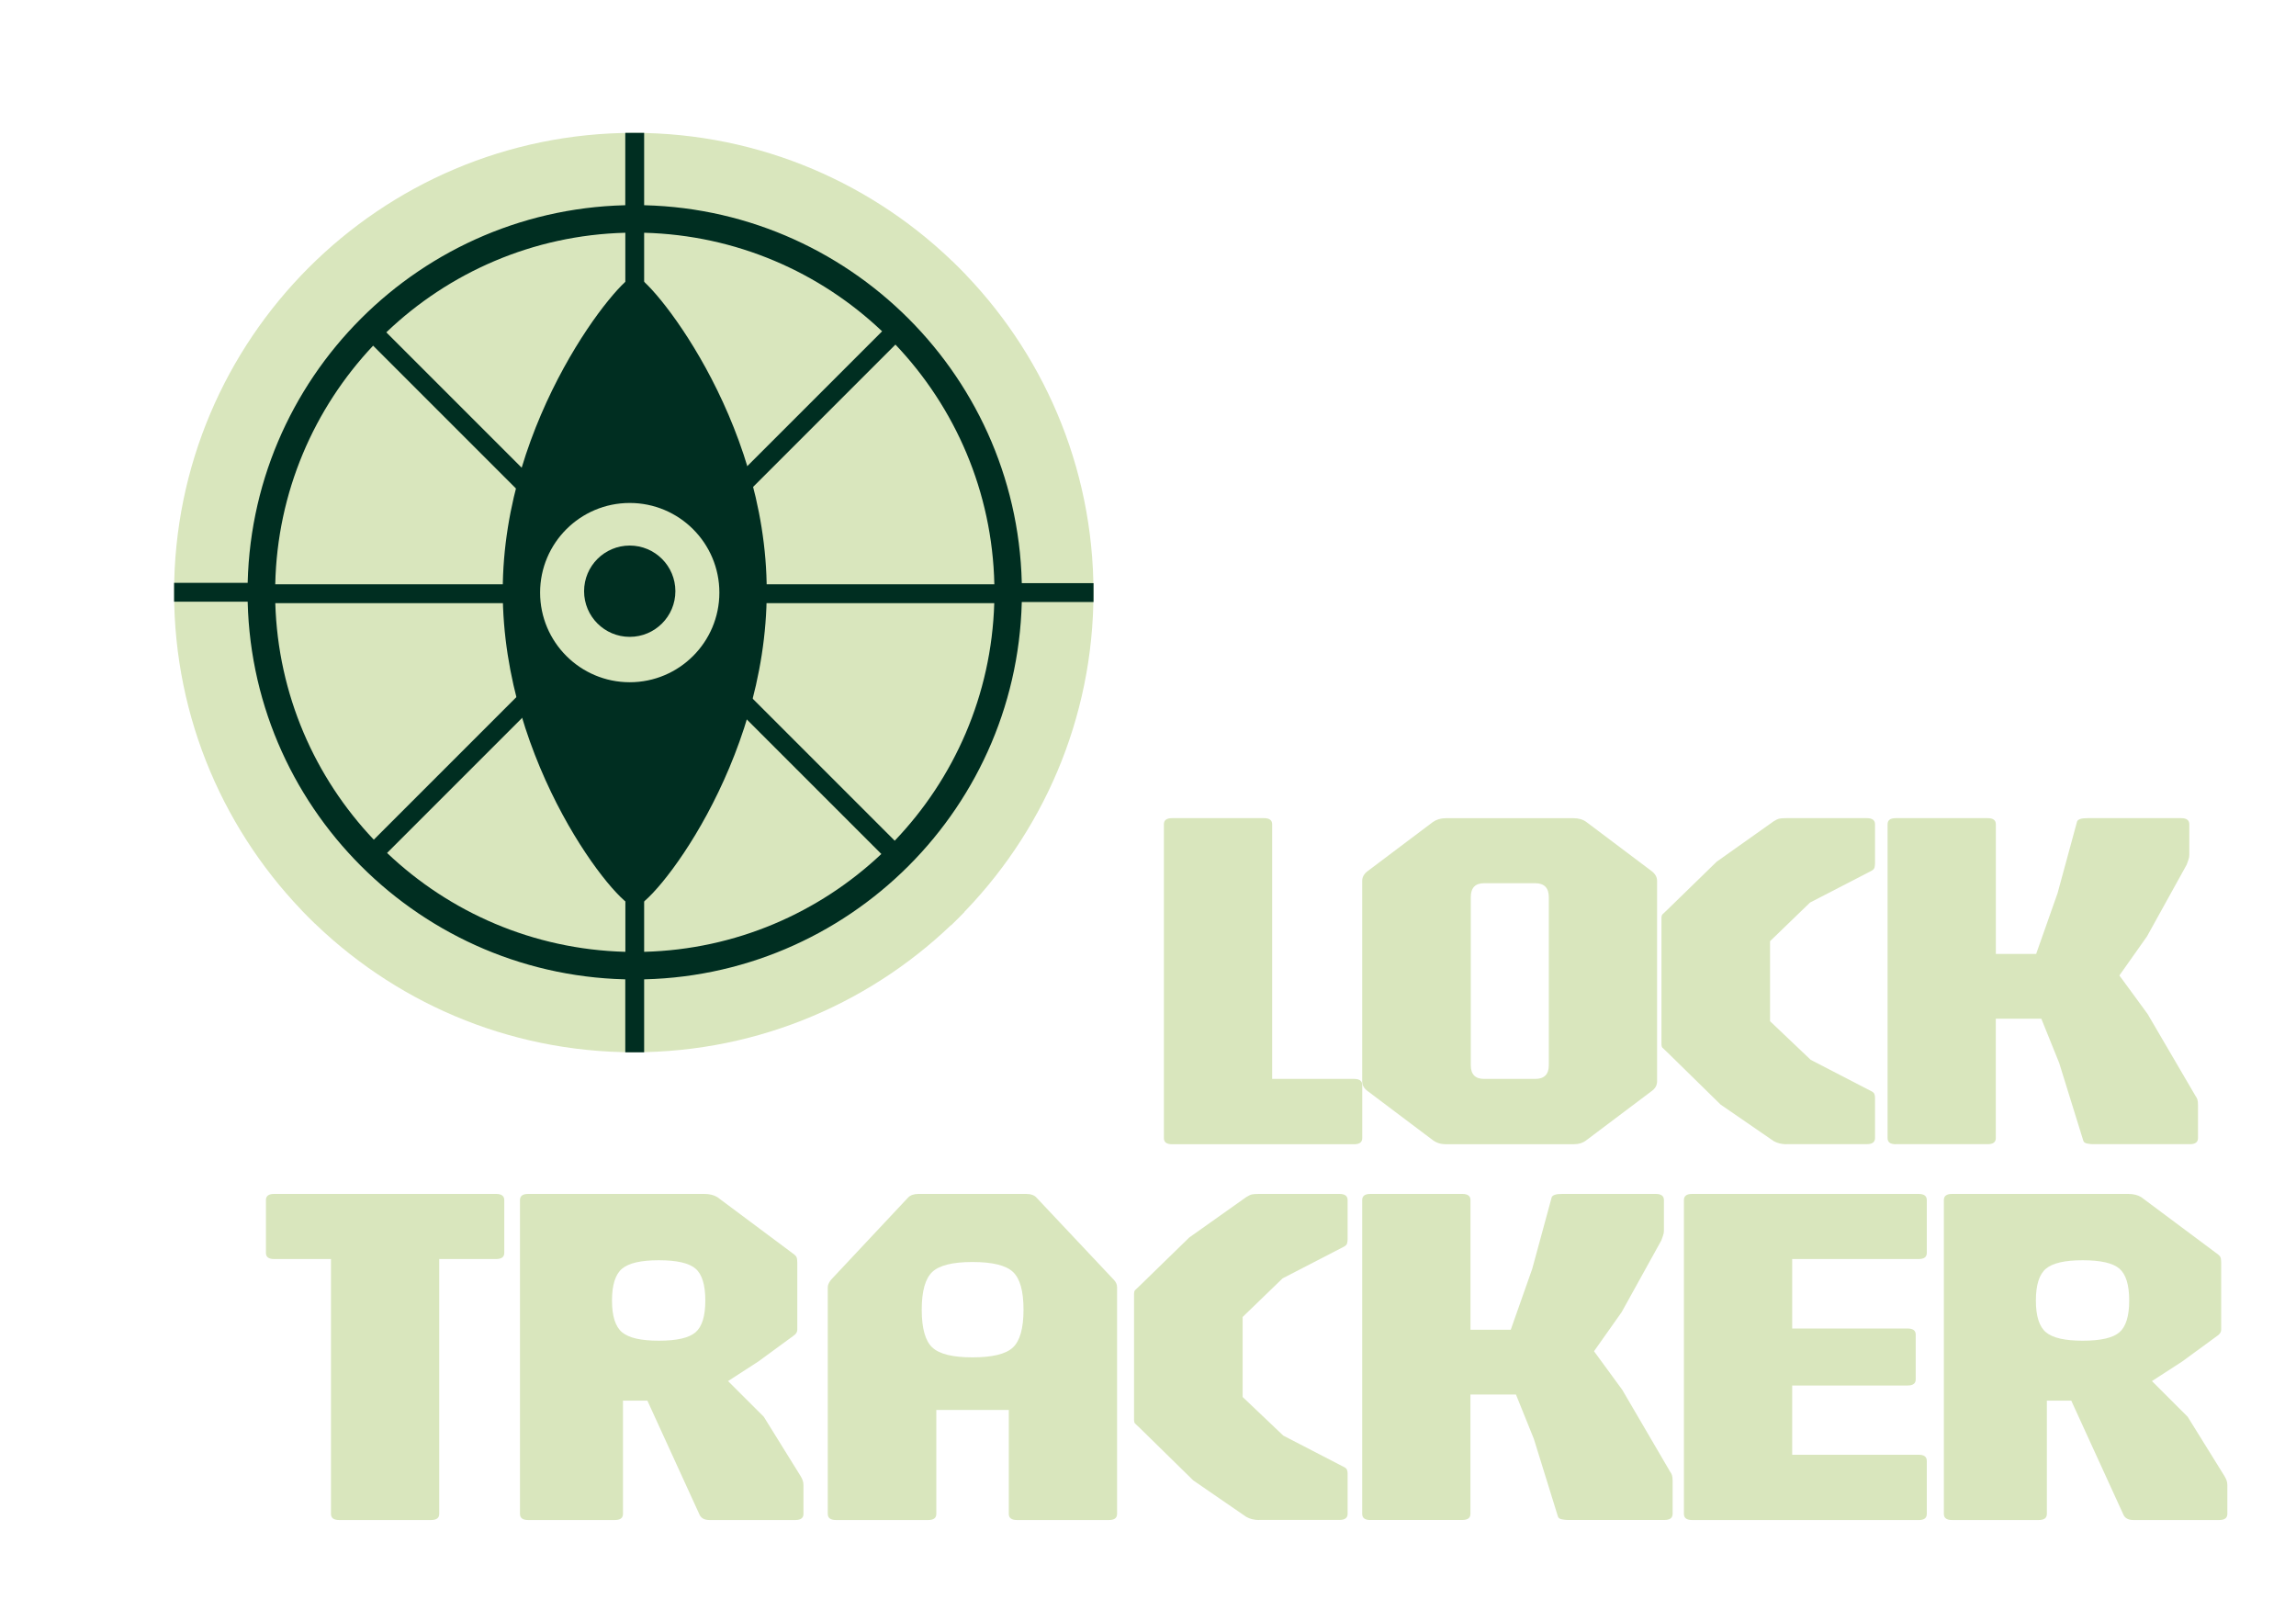
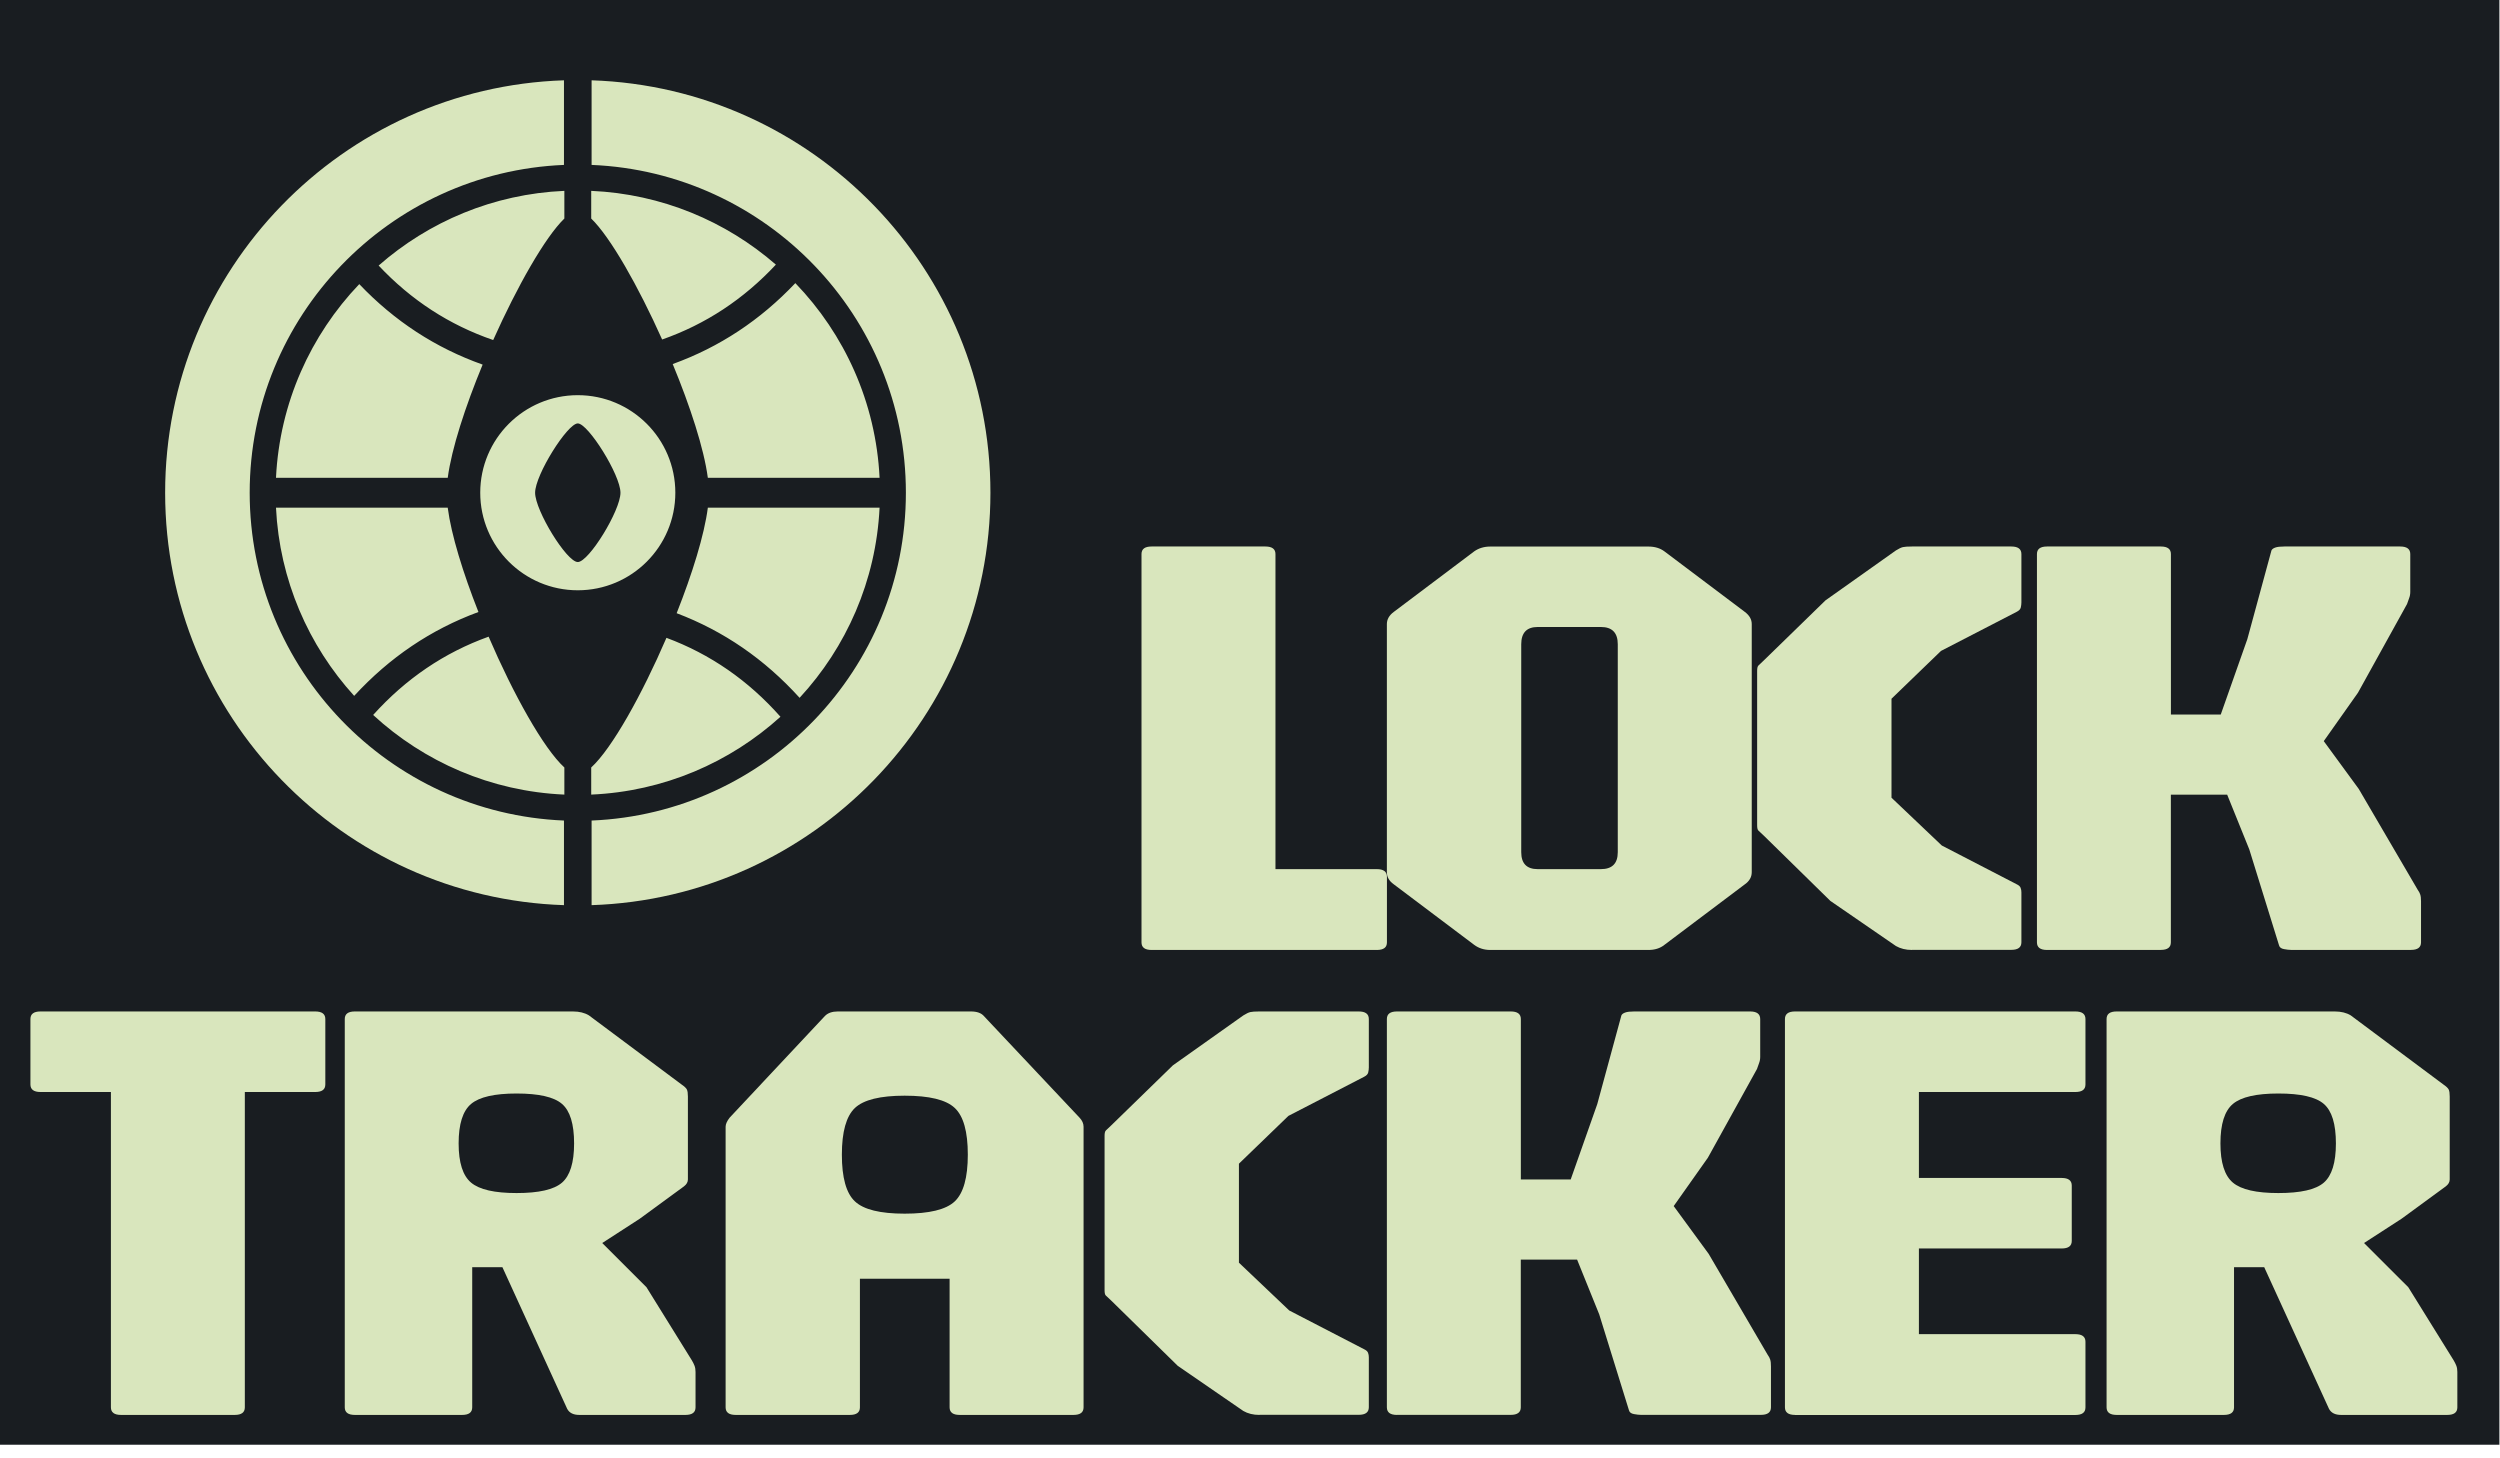
- <svg xmlns="http://www.w3.org/2000/svg" width="100%" height="100%" viewBox="0 0 51 36" version="1.1" xml:space="preserve" style="fill-rule:evenodd;clip-rule:evenodd;stroke-linejoin:round;stroke-miterlimit:2;">
-   <rect id="Artboard1" x="0" y="0" width="50.293" height="35.14" style="fill:none;" />
-   <g>
-     <path d="M3.867,13.162c0,-5.636 4.575,-10.211 10.211,-10.211c5.636,0 10.211,4.575 10.211,10.211c0,5.636 -4.575,10.211 -10.211,10.211c-5.636,0 -10.211,-4.575 -10.211,-10.211Z" style="fill:#d9e6bd;" />
-     <path d="M3.867,12.946l1.685,0l0,0.419l-1.685,0l0,-0.419Z" style="fill:#002e21;" />
-     <rect x="13.889" y="2.951" width="0.419" height="1.685" style="fill:#002e21;" />
-     <path d="M7.023,5.8l1.191,1.191l-0.296,0.296l-1.191,-1.191l0.296,-0.296Z" style="fill:#d9e6bd;" />
-     <path d="M20.228,19.066l1.191,1.191l-0.296,0.296l-1.191,-1.191l0.296,-0.296Z" style="fill:#d9e6bd;" />
-     <path d="M8.193,19.326l-1.191,1.191l-0.296,-0.296l1.191,-1.191l0.296,0.296Z" style="fill:#d9e6bd;" />
-     <path d="M21.448,6.101l-1.191,1.191l-0.296,-0.296l1.191,-1.191l0.296,0.296Z" style="fill:#d9e6bd;" />
-     <rect x="13.889" y="21.689" width="0.419" height="1.685" style="fill:#002e21;" />
-     <path d="M22.658,12.953l1.632,0l0,0.419l-1.632,0l0,-0.419Z" style="fill:#002e21;" />
-     <path d="M5.499,13.156c0,-4.746 3.853,-8.6 8.6,-8.6c4.746,0 8.6,3.853 8.6,8.6c0,4.746 -3.853,8.6 -8.6,8.6c-4.746,0 -8.6,-3.853 -8.6,-8.6Zm8.391,-7.986c-2.057,0.053 -3.921,0.885 -5.309,2.212l5.309,5.309l0,-7.521Zm0.418,15.972c2.037,-0.052 3.886,-0.869 5.269,-2.173l-5.269,-5.269l0,7.443Zm5.286,-13.783c-1.385,-1.314 -3.24,-2.136 -5.286,-2.189l-0,7.475l5.286,-5.286Zm-10.996,11.587c1.386,1.318 3.244,2.143 5.293,2.196l0,-7.489l-5.293,5.293Zm5.999,-5.549l5.277,5.277c1.32,-1.381 2.15,-3.233 2.211,-5.277l-7.488,-0Zm7.49,-0.418c-0.045,-2.061 -0.872,-3.932 -2.197,-5.325l-5.325,5.325l7.522,0Zm-8.498,-0l-5.301,-5.301c-1.311,1.391 -2.13,3.251 -2.174,5.301l7.475,-0Zm-7.474,0.418c0.06,2.033 0.881,3.876 2.188,5.254l5.254,-5.254l-7.442,-0Z" style="fill:#002e21;" />
-     <path d="M11.167,13.132c0,-3.87 2.633,-7.012 2.932,-7.012c0.299,0 2.932,3.142 2.932,7.012c-0,3.87 -2.56,7.012 -2.932,7.012c-0.372,0 -2.932,-3.142 -2.932,-7.012Z" style="fill:#002e21;" />
-     <path d="M11.997,13.163c0,-1.099 0.892,-1.991 1.991,-1.991c1.099,0 1.991,0.892 1.991,1.991c0,1.099 -0.892,1.991 -1.991,1.991c-1.099,0 -1.991,-0.892 -1.991,-1.991Z" style="fill:#d9e6bd;" />
-     <path d="M12.974,13.132c0,-0.56 0.454,-1.014 1.014,-1.014c0.56,0 1.014,0.454 1.014,1.014c0,0.56 -0.454,1.014 -1.014,1.014c-0.56,0 -1.014,-0.454 -1.014,-1.014Z" style="fill:#002e21;" />
-   </g>
-   <g>
-     <path d="M26.034,25.416c-0.12,0 -0.181,-0.045 -0.181,-0.136l0,-6.971c0,-0.091 0.06,-0.136 0.181,-0.136l2.043,0c0.12,0 0.181,0.045 0.181,0.136l0,5.656l1.82,0c0.12,0 0.181,0.045 0.181,0.136l0,1.179c0,0.091 -0.06,0.136 -0.181,0.136l-4.044,0Z" style="fill:#d9e6bd;fill-rule:nonzero;" />
-     <path d="M32.114,25.416c-0.111,0 -0.207,-0.031 -0.289,-0.092l-1.444,-1.087c-0.082,-0.058 -0.123,-0.13 -0.123,-0.217l0,-4.455c0,-0.083 0.041,-0.156 0.123,-0.217l1.444,-1.087c0.082,-0.058 0.178,-0.087 0.289,-0.087l2.838,0c0.116,0 0.212,0.029 0.289,0.087l1.444,1.087c0.082,0.062 0.123,0.134 0.123,0.217l0,4.455c0,0.087 -0.041,0.159 -0.123,0.217l-1.444,1.087c-0.077,0.062 -0.173,0.092 -0.289,0.092l-2.838,0Zm0.852,-1.451l1.134,0c0.202,0 0.303,-0.101 0.303,-0.304l0,-3.733c0,-0.206 -0.101,-0.31 -0.303,-0.31l-1.134,0c-0.197,0 -0.296,0.103 -0.296,0.31l0,3.733c0,0.203 0.099,0.304 0.296,0.304Z" style="fill:#d9e6bd;fill-rule:nonzero;" />
-     <path d="M39.685,25.416c-0.111,0 -0.207,-0.024 -0.289,-0.071l-1.177,-0.81l-1.191,-1.168c-0.053,-0.051 -0.087,-0.082 -0.101,-0.095c-0.014,-0.013 -0.022,-0.044 -0.022,-0.095l0,-2.771c0,-0.051 0.008,-0.083 0.025,-0.098c0.017,-0.014 0.049,-0.045 0.097,-0.092l1.105,-1.076l1.264,-0.896c0.053,-0.033 0.095,-0.053 0.126,-0.06c0.031,-0.007 0.085,-0.011 0.162,-0.011l1.784,0c0.12,0 0.181,0.045 0.181,0.136l0,0.869c0,0.029 -0.004,0.059 -0.011,0.09c-0.007,0.031 -0.032,0.057 -0.076,0.079l-1.357,0.701l-0.888,0.858l0,1.777l0.903,0.858l1.343,0.695c0.039,0.018 0.063,0.04 0.072,0.065c0.01,0.025 0.014,0.053 0.014,0.081l0,0.896c0,0.091 -0.06,0.136 -0.181,0.136l-1.784,0Z" style="fill:#d9e6bd;fill-rule:nonzero;" />
-     <path d="M42.109,25.416c-0.12,0 -0.181,-0.045 -0.181,-0.136l0,-6.971c0,-0.091 0.06,-0.136 0.181,-0.136l2.043,0c0.12,0 0.181,0.045 0.181,0.136l0,2.88l0.895,0l0.477,-1.353l0.433,-1.592c0.01,-0.022 0.032,-0.039 0.069,-0.052c0.036,-0.013 0.09,-0.019 0.162,-0.019l2.08,0c0.12,0 0.181,0.045 0.181,0.136l0,0.679c0,0.04 -0.007,0.079 -0.022,0.117c-0.014,0.038 -0.026,0.072 -0.036,0.101l-0.881,1.592l-0.614,0.869l0.628,0.858l1.061,1.815c0.019,0.025 0.034,0.053 0.043,0.081c0.01,0.029 0.014,0.071 0.014,0.125l0,0.733c0,0.091 -0.06,0.136 -0.181,0.136l-2.152,0c-0.034,0 -0.076,-0.005 -0.126,-0.014c-0.051,-0.009 -0.081,-0.032 -0.09,-0.068l-0.534,-1.722l-0.397,-0.983l-1.011,0l0,2.651c0,0.091 -0.06,0.136 -0.181,0.136l-2.043,0Z" style="fill:#d9e6bd;fill-rule:nonzero;" />
-     <path d="M7.533,33.763c-0.12,0 -0.181,-0.045 -0.181,-0.136l0,-5.661l-1.264,0c-0.12,0 -0.181,-0.045 -0.181,-0.136l0,-1.174c0,-0.091 0.06,-0.136 0.181,-0.136l4.932,0c0.12,0 0.181,0.045 0.181,0.136l0,1.174c0,0.091 -0.06,0.136 -0.181,0.136l-1.264,0l0,5.661c0,0.091 -0.06,0.136 -0.181,0.136l-2.043,0Z" style="fill:#d9e6bd;fill-rule:nonzero;" />
-     <path d="M11.731,33.763c-0.12,0 -0.181,-0.045 -0.181,-0.136l0,-6.971c0,-0.091 0.06,-0.136 0.181,-0.136l3.914,0c0.116,0 0.212,0.024 0.289,0.071l1.661,1.239c0.053,0.036 0.085,0.067 0.097,0.092c0.012,0.025 0.018,0.067 0.018,0.125l0,1.489c0,0.047 -0.024,0.089 -0.072,0.125l-0.794,0.581l-0.672,0.435l0.794,0.793l0.816,1.315c0.019,0.033 0.035,0.064 0.047,0.095c0.012,0.031 0.018,0.068 0.018,0.111l0,0.636c0,0.091 -0.06,0.136 -0.181,0.136l-1.906,0c-0.106,0 -0.178,-0.036 -0.217,-0.109l-1.163,-2.543l-0.542,0l0,2.516c0,0.091 -0.06,0.136 -0.181,0.136l-1.928,0Zm2.903,-3.983c0.4,0 0.672,-0.062 0.816,-0.187c0.144,-0.125 0.217,-0.359 0.217,-0.704c0,-0.348 -0.072,-0.584 -0.217,-0.709c-0.144,-0.125 -0.416,-0.187 -0.816,-0.187c-0.395,0 -0.667,0.062 -0.816,0.187c-0.149,0.125 -0.224,0.361 -0.224,0.709c0,0.344 0.075,0.579 0.224,0.704c0.149,0.125 0.421,0.187 0.816,0.187Z" style="fill:#d9e6bd;fill-rule:nonzero;" />
-     <path d="M18.568,33.763c-0.12,0 -0.181,-0.045 -0.181,-0.136l0,-5.037c0,-0.047 0.024,-0.101 0.072,-0.163l1.711,-1.826c0.053,-0.054 0.13,-0.081 0.231,-0.081l2.39,0c0.106,0 0.183,0.027 0.231,0.081l1.719,1.826c0.048,0.051 0.072,0.105 0.072,0.163l0,5.037c0,0.091 -0.06,0.136 -0.181,0.136l-2.043,0c-0.12,0 -0.181,-0.045 -0.181,-0.136l0,-2.309l-1.61,0l0,2.309c0,0.091 -0.06,0.136 -0.181,0.136l-2.051,0Zm3.033,-3.613c0.443,0 0.743,-0.073 0.899,-0.22c0.156,-0.147 0.235,-0.427 0.235,-0.839c0,-0.413 -0.078,-0.693 -0.235,-0.839c-0.156,-0.147 -0.456,-0.22 -0.899,-0.22c-0.438,0 -0.735,0.073 -0.892,0.22c-0.156,0.147 -0.235,0.427 -0.235,0.839c0,0.413 0.078,0.693 0.235,0.839c0.156,0.147 0.454,0.22 0.892,0.22Z" style="fill:#d9e6bd;fill-rule:nonzero;" />
-     <path d="M27.97,33.763c-0.111,0 -0.207,-0.024 -0.289,-0.071l-1.177,-0.81l-1.191,-1.168c-0.053,-0.051 -0.087,-0.082 -0.101,-0.095c-0.014,-0.013 -0.022,-0.044 -0.022,-0.095l0,-2.771c0,-0.051 0.008,-0.083 0.025,-0.098c0.017,-0.014 0.049,-0.045 0.097,-0.092l1.105,-1.076l1.264,-0.896c0.053,-0.033 0.095,-0.053 0.126,-0.06c0.031,-0.007 0.085,-0.011 0.162,-0.011l1.784,0c0.12,0 0.181,0.045 0.181,0.136l0,0.869c0,0.029 -0.004,0.059 -0.011,0.09c-0.007,0.031 -0.032,0.057 -0.076,0.079l-1.357,0.701l-0.888,0.858l0,1.777l0.903,0.858l1.343,0.695c0.039,0.018 0.063,0.04 0.072,0.065c0.01,0.025 0.014,0.053 0.014,0.081l0,0.896c0,0.091 -0.06,0.136 -0.181,0.136l-1.784,0Z" style="fill:#d9e6bd;fill-rule:nonzero;" />
-     <path d="M30.439,33.763c-0.12,0 -0.181,-0.045 -0.181,-0.136l0,-6.971c0,-0.091 0.06,-0.136 0.181,-0.136l2.043,0c0.12,0 0.181,0.045 0.181,0.136l0,2.88l0.895,0l0.477,-1.353l0.433,-1.592c0.01,-0.022 0.032,-0.039 0.069,-0.052c0.036,-0.013 0.09,-0.019 0.162,-0.019l2.08,0c0.12,0 0.181,0.045 0.181,0.136l0,0.679c0,0.04 -0.007,0.079 -0.022,0.117c-0.014,0.038 -0.026,0.072 -0.036,0.101l-0.881,1.592l-0.614,0.869l0.628,0.858l1.061,1.815c0.019,0.025 0.034,0.053 0.043,0.081c0.01,0.029 0.014,0.071 0.014,0.125l0,0.733c0,0.091 -0.06,0.136 -0.181,0.136l-2.152,0c-0.034,0 -0.076,-0.005 -0.126,-0.014c-0.051,-0.009 -0.081,-0.032 -0.09,-0.068l-0.534,-1.722l-0.397,-0.983l-1.011,0l0,2.651c0,0.091 -0.06,0.136 -0.181,0.136l-2.043,0Z" style="fill:#d9e6bd;fill-rule:nonzero;" />
-     <path d="M37.585,33.763c-0.12,0 -0.181,-0.045 -0.181,-0.136l0,-6.971c0,-0.091 0.06,-0.136 0.181,-0.136l5.033,0c0.12,0 0.181,0.045 0.181,0.136l0,1.174c0,0.091 -0.06,0.136 -0.181,0.136l-2.809,0l0,1.543l2.563,0c0.12,0 0.181,0.045 0.181,0.136l0,0.994c0,0.091 -0.06,0.136 -0.181,0.136l-2.563,0l0,1.538l2.809,0c0.12,0 0.181,0.045 0.181,0.136l0,1.179c0,0.091 -0.06,0.136 -0.181,0.136l-5.033,0Z" style="fill:#d9e6bd;fill-rule:nonzero;" />
-     <path d="M43.359,33.763c-0.12,0 -0.181,-0.045 -0.181,-0.136l0,-6.971c0,-0.091 0.06,-0.136 0.181,-0.136l3.914,0c0.116,0 0.212,0.024 0.289,0.071l1.661,1.239c0.053,0.036 0.085,0.067 0.097,0.092c0.012,0.025 0.018,0.067 0.018,0.125l0,1.489c0,0.047 -0.024,0.089 -0.072,0.125l-0.794,0.581l-0.672,0.435l0.794,0.793l0.816,1.315c0.019,0.033 0.035,0.064 0.047,0.095c0.012,0.031 0.018,0.068 0.018,0.111l0,0.636c0,0.091 -0.06,0.136 -0.181,0.136l-1.906,0c-0.106,0 -0.178,-0.036 -0.217,-0.109l-1.163,-2.543l-0.542,0l0,2.516c0,0.091 -0.06,0.136 -0.181,0.136l-1.928,0Zm2.903,-3.983c0.4,0 0.672,-0.062 0.816,-0.187c0.144,-0.125 0.217,-0.359 0.217,-0.704c0,-0.348 -0.072,-0.584 -0.217,-0.709c-0.144,-0.125 -0.416,-0.187 -0.816,-0.187c-0.395,0 -0.667,0.062 -0.816,0.187c-0.149,0.125 -0.224,0.361 -0.224,0.709c0,0.344 0.075,0.579 0.224,0.704c0.149,0.125 0.421,0.187 0.816,0.187Z" style="fill:#d9e6bd;fill-rule:nonzero;" />
+ <svg xmlns="http://www.w3.org/2000/svg" width="100%" height="100%" viewBox="0 0 187 109" version="1.1" xml:space="preserve" style="fill-rule:evenodd;clip-rule:evenodd;stroke-linejoin:round;stroke-miterlimit:2;">
+   <g id="Artboard1" transform="matrix(0.862844,0,0,0.960699,-18.76686,-93.98105)">
+     <rect x="21.75" y="97.826" width="216.673" height="112.486" style="fill:none;" />
+     <clipPath id="_clip1">
+       <rect x="21.75" y="97.826" width="216.673" height="112.486" />
+     </clipPath>
+     <g clip-path="url(#_clip1)">
+       <g transform="matrix(1.158958,0,0,1.040909,-29.3445,-7.744142)">
+         <rect x="0" y="0" width="256" height="256" style="fill:rgb(25,29,33);" />
+       </g>
+       <g transform="matrix(0.766009,0,0,0.687985,17.15084,36.23216)">
+         <path d="M69.873,114.26C67.693,116.367 64.521,121.964 61.819,128.01C56.861,126.306 52.537,123.501 48.855,119.58C54.519,114.61 61.838,111.479 69.873,111.127L69.873,114.26ZM72.912,111.127C80.89,111.477 88.163,114.566 93.811,119.476C90.153,123.394 85.865,126.223 80.939,127.95C78.243,121.927 75.084,116.36 72.912,114.26L72.912,111.127ZM69.873,179.453C61.541,179.088 53.979,175.735 48.233,170.441C51.925,166.341 56.279,163.383 61.301,161.579C64.084,168.059 67.506,174.217 69.873,176.384L69.873,179.453ZM72.912,176.384C75.263,174.232 78.655,168.142 81.427,161.711C86.382,163.554 90.685,166.527 94.33,170.644C88.612,175.821 81.137,179.092 72.912,179.453L72.912,176.384ZM69.829,191.964C44.777,191.139 24.693,170.541 24.693,145.29C24.693,120.039 44.777,99.441 69.829,98.616L69.829,108.191C50.06,109.011 34.261,125.32 34.261,145.29C34.261,165.26 50.06,181.569 69.829,182.389L69.829,191.964ZM72.956,98.616C98.008,99.441 118.092,120.039 118.092,145.29C118.092,170.541 98.008,191.139 72.956,191.964L72.956,182.389C92.725,181.569 108.524,165.26 108.524,145.29C108.524,125.32 92.725,109.011 72.956,108.191L72.956,98.616ZM37.238,143.599C37.652,135.116 41.163,127.441 46.663,121.681C50.652,125.872 55.308,128.904 60.624,130.79C58.659,135.546 57.113,140.294 56.675,143.599L37.238,143.599ZM96.013,121.568C101.576,127.34 105.131,135.06 105.547,143.599L86.11,143.599C85.67,140.279 84.112,135.504 82.135,130.727C87.423,128.817 92.047,125.76 96.013,121.568ZM105.547,146.981C105.143,155.27 101.781,162.788 96.496,168.501C92.538,164.127 87.897,160.939 82.581,158.924C84.351,154.463 85.71,150.086 86.112,146.981L105.547,146.981ZM46.086,168.28C40.918,162.595 37.637,155.164 37.238,146.981L56.673,146.981C57.071,150.054 58.407,154.374 60.15,158.788C54.774,160.764 50.089,163.932 46.086,168.28ZM71.393,134.25C77.486,134.25 82.432,139.197 82.432,145.29C82.432,151.383 77.486,156.33 71.393,156.33C65.299,156.33 60.353,151.383 60.353,145.29C60.353,139.197 65.299,134.25 71.393,134.25ZM76.223,145.29C76.223,143.277 72.566,137.446 71.393,137.446C70.219,137.446 66.563,143.277 66.563,145.29C66.563,147.303 70.136,153.134 71.393,153.134C72.649,153.134 76.223,147.303 76.223,145.29Z" style="fill:rgb(217,230,189);" />
+       </g>
+       <g transform="matrix(1.158958,0,0,1.040909,119.0021,139.6255)">
+         <g transform="matrix(1,0,0,1,-106.25,-75)">
+           <g id="Artboard11" transform="matrix(4.166667,0,0,4.166667,0,0)">
+             <rect x="0" y="0" width="50.293" height="35.14" style="fill:none;" />
+           </g>
+           <g transform="matrix(4.166667,0,0,4.166667,0,0)">
+             <path d="M26.034,25.416C25.914,25.416 25.853,25.371 25.853,25.28L25.853,18.309C25.853,18.218 25.913,18.173 26.034,18.173L28.077,18.173C28.197,18.173 28.258,18.218 28.258,18.309L28.258,23.965L30.078,23.965C30.198,23.965 30.259,24.01 30.259,24.101L30.259,25.28C30.259,25.371 30.199,25.416 30.078,25.416L26.034,25.416Z" style="fill:rgb(217,230,189);fill-rule:nonzero;" />
+             <path d="M32.114,25.416C32.003,25.416 31.907,25.385 31.825,25.324L30.381,24.237C30.299,24.179 30.258,24.107 30.258,24.02L30.258,19.565C30.258,19.482 30.299,19.409 30.381,19.348L31.825,18.261C31.907,18.203 32.003,18.174 32.114,18.174L34.952,18.174C35.068,18.174 35.164,18.203 35.241,18.261L36.685,19.348C36.767,19.41 36.808,19.482 36.808,19.565L36.808,24.02C36.808,24.107 36.767,24.179 36.685,24.237L35.241,25.324C35.164,25.386 35.068,25.416 34.952,25.416L32.114,25.416ZM32.966,23.965L34.1,23.965C34.302,23.965 34.403,23.864 34.403,23.661L34.403,19.928C34.403,19.722 34.302,19.618 34.1,19.618L32.966,19.618C32.769,19.618 32.67,19.721 32.67,19.928L32.67,23.661C32.67,23.864 32.769,23.965 32.966,23.965Z" style="fill:rgb(217,230,189);fill-rule:nonzero;" />
+             <path d="M39.685,25.416C39.574,25.416 39.478,25.392 39.396,25.345L38.219,24.535L37.028,23.367C36.975,23.316 36.941,23.285 36.927,23.272C36.913,23.259 36.905,23.228 36.905,23.177L36.905,20.406C36.905,20.355 36.913,20.323 36.93,20.308C36.947,20.294 36.979,20.263 37.027,20.216L38.132,19.14L39.396,18.244C39.449,18.211 39.491,18.191 39.522,18.184C39.553,18.177 39.607,18.173 39.684,18.173L41.468,18.173C41.588,18.173 41.649,18.218 41.649,18.309L41.649,19.178C41.649,19.207 41.645,19.237 41.638,19.268C41.631,19.299 41.606,19.325 41.562,19.347L40.205,20.048L39.317,20.906L39.317,22.683L40.22,23.541L41.563,24.236C41.602,24.254 41.626,24.276 41.635,24.301C41.645,24.326 41.649,24.354 41.649,24.382L41.649,25.278C41.649,25.369 41.589,25.414 41.468,25.414L39.684,25.414L39.685,25.416Z" style="fill:rgb(217,230,189);fill-rule:nonzero;" />
+             <path d="M42.109,25.416C41.989,25.416 41.928,25.371 41.928,25.28L41.928,18.309C41.928,18.218 41.988,18.173 42.109,18.173L44.152,18.173C44.272,18.173 44.333,18.218 44.333,18.309L44.333,21.189L45.228,21.189L45.705,19.836L46.138,18.244C46.148,18.222 46.17,18.205 46.207,18.192C46.243,18.179 46.297,18.173 46.369,18.173L48.449,18.173C48.569,18.173 48.63,18.218 48.63,18.309L48.63,18.988C48.63,19.028 48.623,19.067 48.608,19.105C48.594,19.143 48.582,19.177 48.572,19.206L47.691,20.798L47.077,21.667L47.705,22.525L48.766,24.34C48.785,24.365 48.8,24.393 48.809,24.421C48.819,24.45 48.823,24.492 48.823,24.546L48.823,25.279C48.823,25.37 48.763,25.415 48.642,25.415L46.49,25.415C46.456,25.415 46.414,25.41 46.364,25.401C46.313,25.392 46.283,25.369 46.274,25.333L45.74,23.611L45.343,22.628L44.332,22.628L44.332,25.279C44.332,25.37 44.272,25.415 44.151,25.415L42.108,25.415L42.109,25.416Z" style="fill:rgb(217,230,189);fill-rule:nonzero;" />
+             <path d="M7.533,33.763C7.413,33.763 7.352,33.718 7.352,33.627L7.352,27.966L6.088,27.966C5.968,27.966 5.907,27.921 5.907,27.83L5.907,26.656C5.907,26.565 5.967,26.52 6.088,26.52L11.02,26.52C11.14,26.52 11.201,26.565 11.201,26.656L11.201,27.83C11.201,27.921 11.141,27.966 11.02,27.966L9.756,27.966L9.756,33.627C9.756,33.718 9.696,33.763 9.575,33.763L7.532,33.763L7.533,33.763Z" style="fill:rgb(217,230,189);fill-rule:nonzero;" />
+             <path d="M11.731,33.763C11.611,33.763 11.55,33.718 11.55,33.627L11.55,26.656C11.55,26.565 11.61,26.52 11.731,26.52L15.645,26.52C15.761,26.52 15.857,26.544 15.934,26.591L17.595,27.83C17.648,27.866 17.68,27.897 17.692,27.922C17.704,27.947 17.71,27.989 17.71,28.047L17.71,29.536C17.71,29.583 17.686,29.625 17.638,29.661L16.844,30.242L16.172,30.677L16.966,31.47L17.782,32.785C17.801,32.818 17.817,32.849 17.829,32.88C17.841,32.911 17.847,32.948 17.847,32.991L17.847,33.627C17.847,33.718 17.787,33.763 17.666,33.763L15.76,33.763C15.654,33.763 15.582,33.727 15.543,33.654L14.38,31.111L13.838,31.111L13.838,33.627C13.838,33.718 13.778,33.763 13.657,33.763L11.729,33.763L11.731,33.763ZM14.634,29.78C15.034,29.78 15.306,29.718 15.45,29.593C15.594,29.468 15.667,29.234 15.667,28.889C15.667,28.541 15.595,28.305 15.45,28.18C15.306,28.055 15.034,27.993 14.634,27.993C14.239,27.993 13.967,28.055 13.818,28.18C13.669,28.305 13.594,28.541 13.594,28.889C13.594,29.233 13.669,29.468 13.818,29.593C13.967,29.718 14.239,29.78 14.634,29.78Z" style="fill:rgb(217,230,189);fill-rule:nonzero;" />
+             <path d="M18.568,33.763C18.448,33.763 18.387,33.718 18.387,33.627L18.387,28.59C18.387,28.543 18.411,28.489 18.459,28.427L20.17,26.601C20.223,26.547 20.3,26.52 20.401,26.52L22.791,26.52C22.897,26.52 22.974,26.547 23.022,26.601L24.741,28.427C24.789,28.478 24.813,28.532 24.813,28.59L24.813,33.627C24.813,33.718 24.753,33.763 24.632,33.763L22.589,33.763C22.469,33.763 22.408,33.718 22.408,33.627L22.408,31.318L20.798,31.318L20.798,33.627C20.798,33.718 20.738,33.763 20.617,33.763L18.566,33.763L18.568,33.763ZM21.601,30.15C22.044,30.15 22.344,30.077 22.5,29.93C22.656,29.783 22.735,29.503 22.735,29.091C22.735,28.678 22.657,28.398 22.5,28.252C22.344,28.105 22.044,28.032 21.601,28.032C21.163,28.032 20.866,28.105 20.709,28.252C20.553,28.399 20.474,28.679 20.474,29.091C20.474,29.504 20.552,29.784 20.709,29.93C20.865,30.077 21.163,30.15 21.601,30.15Z" style="fill:rgb(217,230,189);fill-rule:nonzero;" />
+             <path d="M27.97,33.763C27.859,33.763 27.763,33.739 27.681,33.692L26.504,32.882L25.313,31.714C25.26,31.663 25.226,31.632 25.212,31.619C25.198,31.606 25.19,31.575 25.19,31.524L25.19,28.753C25.19,28.702 25.198,28.67 25.215,28.655C25.232,28.641 25.264,28.61 25.312,28.563L26.417,27.487L27.681,26.591C27.734,26.558 27.776,26.538 27.807,26.531C27.838,26.524 27.892,26.52 27.969,26.52L29.753,26.52C29.873,26.52 29.934,26.565 29.934,26.656L29.934,27.525C29.934,27.554 29.93,27.584 29.923,27.615C29.916,27.646 29.891,27.672 29.847,27.694L28.49,28.395L27.602,29.253L27.602,31.03L28.505,31.888L29.848,32.583C29.887,32.601 29.911,32.623 29.92,32.648C29.93,32.673 29.934,32.701 29.934,32.729L29.934,33.625C29.934,33.716 29.874,33.761 29.753,33.761L27.969,33.761L27.97,33.763Z" style="fill:rgb(217,230,189);fill-rule:nonzero;" />
+             <path d="M30.439,33.763C30.319,33.763 30.258,33.718 30.258,33.627L30.258,26.656C30.258,26.565 30.318,26.52 30.439,26.52L32.482,26.52C32.602,26.52 32.663,26.565 32.663,26.656L32.663,29.536L33.558,29.536L34.035,28.183L34.468,26.591C34.478,26.569 34.5,26.552 34.537,26.539C34.573,26.526 34.627,26.52 34.699,26.52L36.779,26.52C36.899,26.52 36.96,26.565 36.96,26.656L36.96,27.335C36.96,27.375 36.953,27.414 36.938,27.452C36.924,27.49 36.912,27.524 36.902,27.553L36.021,29.145L35.407,30.014L36.035,30.872L37.096,32.687C37.115,32.712 37.13,32.74 37.139,32.768C37.149,32.797 37.153,32.839 37.153,32.893L37.153,33.626C37.153,33.717 37.093,33.762 36.972,33.762L34.82,33.762C34.786,33.762 34.744,33.757 34.694,33.748C34.643,33.739 34.613,33.716 34.604,33.68L34.07,31.958L33.673,30.975L32.662,30.975L32.662,33.626C32.662,33.717 32.602,33.762 32.481,33.762L30.438,33.762L30.439,33.763Z" style="fill:rgb(217,230,189);fill-rule:nonzero;" />
+             <path d="M37.585,33.763C37.465,33.763 37.404,33.718 37.404,33.627L37.404,26.656C37.404,26.565 37.464,26.52 37.585,26.52L42.618,26.52C42.738,26.52 42.799,26.565 42.799,26.656L42.799,27.83C42.799,27.921 42.739,27.966 42.618,27.966L39.809,27.966L39.809,29.509L42.372,29.509C42.492,29.509 42.553,29.554 42.553,29.645L42.553,30.639C42.553,30.73 42.493,30.775 42.372,30.775L39.809,30.775L39.809,32.313L42.618,32.313C42.738,32.313 42.799,32.358 42.799,32.449L42.799,33.628C42.799,33.719 42.739,33.764 42.618,33.764L37.585,33.764L37.585,33.763Z" style="fill:rgb(217,230,189);fill-rule:nonzero;" />
+             <path d="M43.359,33.763C43.239,33.763 43.178,33.718 43.178,33.627L43.178,26.656C43.178,26.565 43.238,26.52 43.359,26.52L47.273,26.52C47.389,26.52 47.485,26.544 47.562,26.591L49.223,27.83C49.276,27.866 49.308,27.897 49.32,27.922C49.332,27.947 49.338,27.989 49.338,28.047L49.338,29.536C49.338,29.583 49.314,29.625 49.266,29.661L48.472,30.242L47.8,30.677L48.594,31.47L49.41,32.785C49.429,32.818 49.445,32.849 49.457,32.88C49.469,32.911 49.475,32.948 49.475,32.991L49.475,33.627C49.475,33.718 49.415,33.763 49.294,33.763L47.388,33.763C47.282,33.763 47.21,33.727 47.171,33.654L46.008,31.111L45.466,31.111L45.466,33.627C45.466,33.718 45.406,33.763 45.285,33.763L43.357,33.763L43.359,33.763ZM46.262,29.78C46.662,29.78 46.934,29.718 47.078,29.593C47.222,29.468 47.295,29.234 47.295,28.889C47.295,28.541 47.223,28.305 47.078,28.18C46.934,28.055 46.662,27.993 46.262,27.993C45.867,27.993 45.595,28.055 45.446,28.18C45.297,28.305 45.222,28.541 45.222,28.889C45.222,29.233 45.297,29.468 45.446,29.593C45.595,29.718 45.867,29.78 46.262,29.78Z" style="fill:rgb(217,230,189);fill-rule:nonzero;" />
+           </g>
+         </g>
+       </g>
+     </g>
  </g>
</svg>
